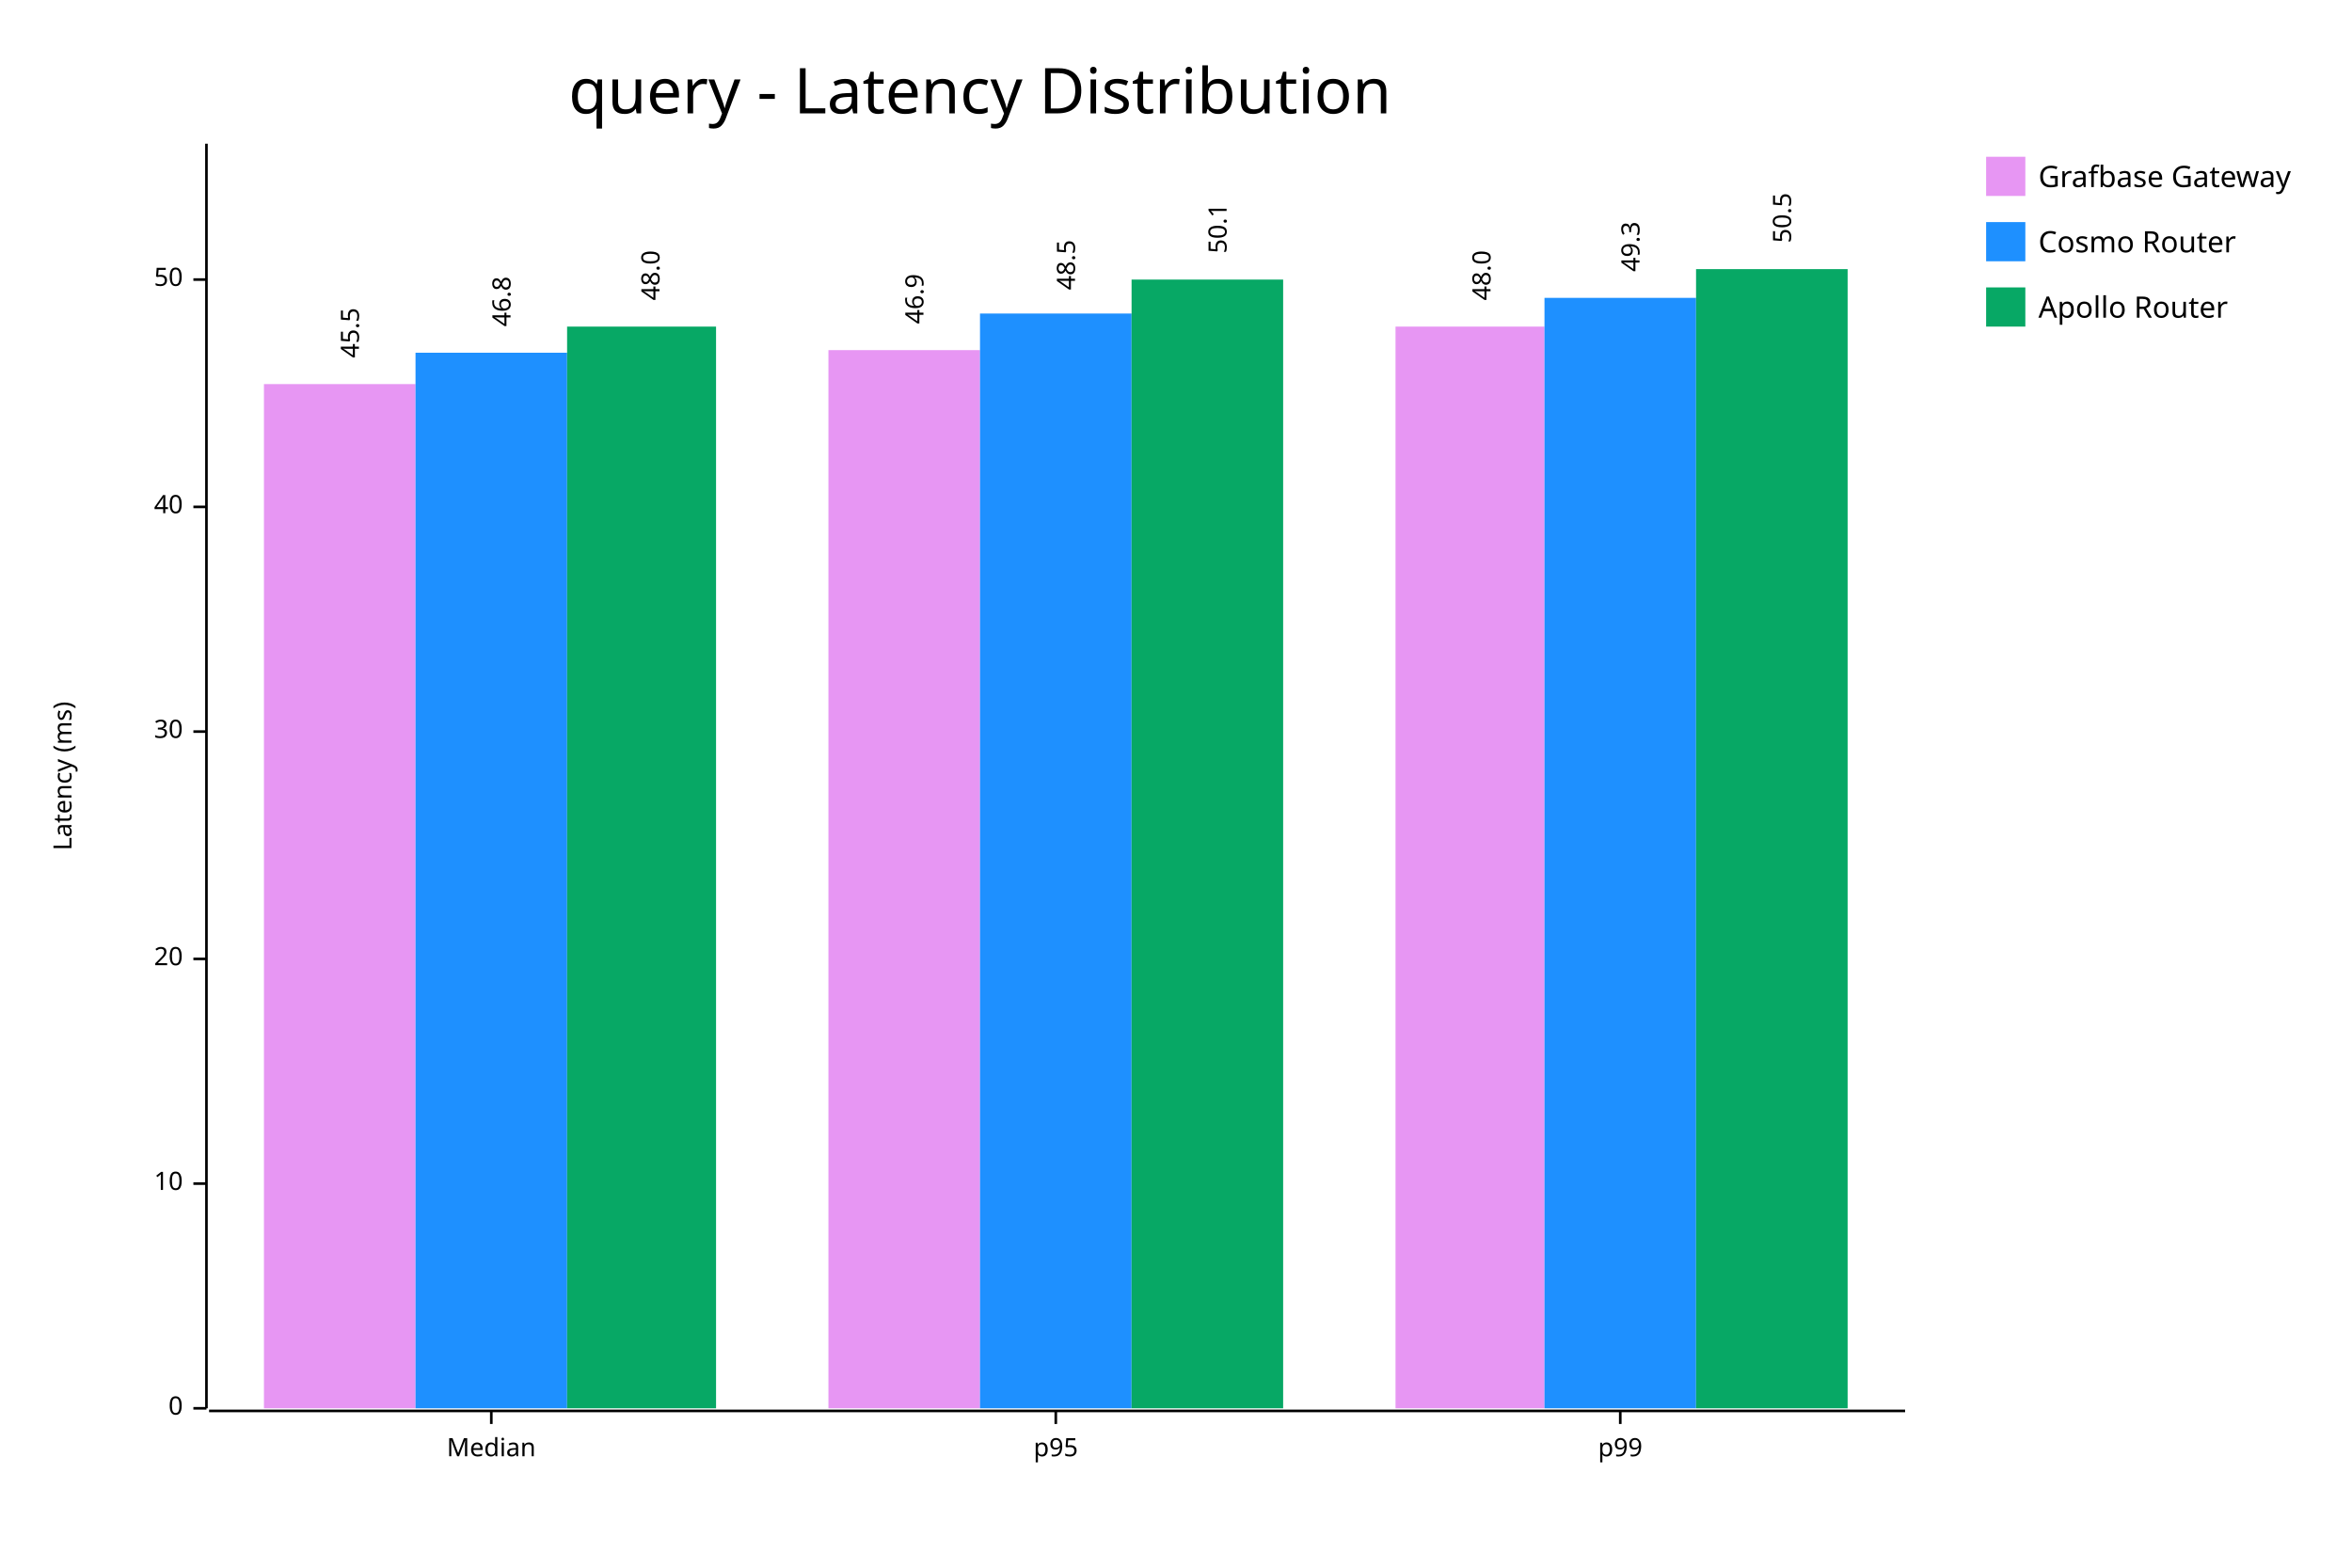
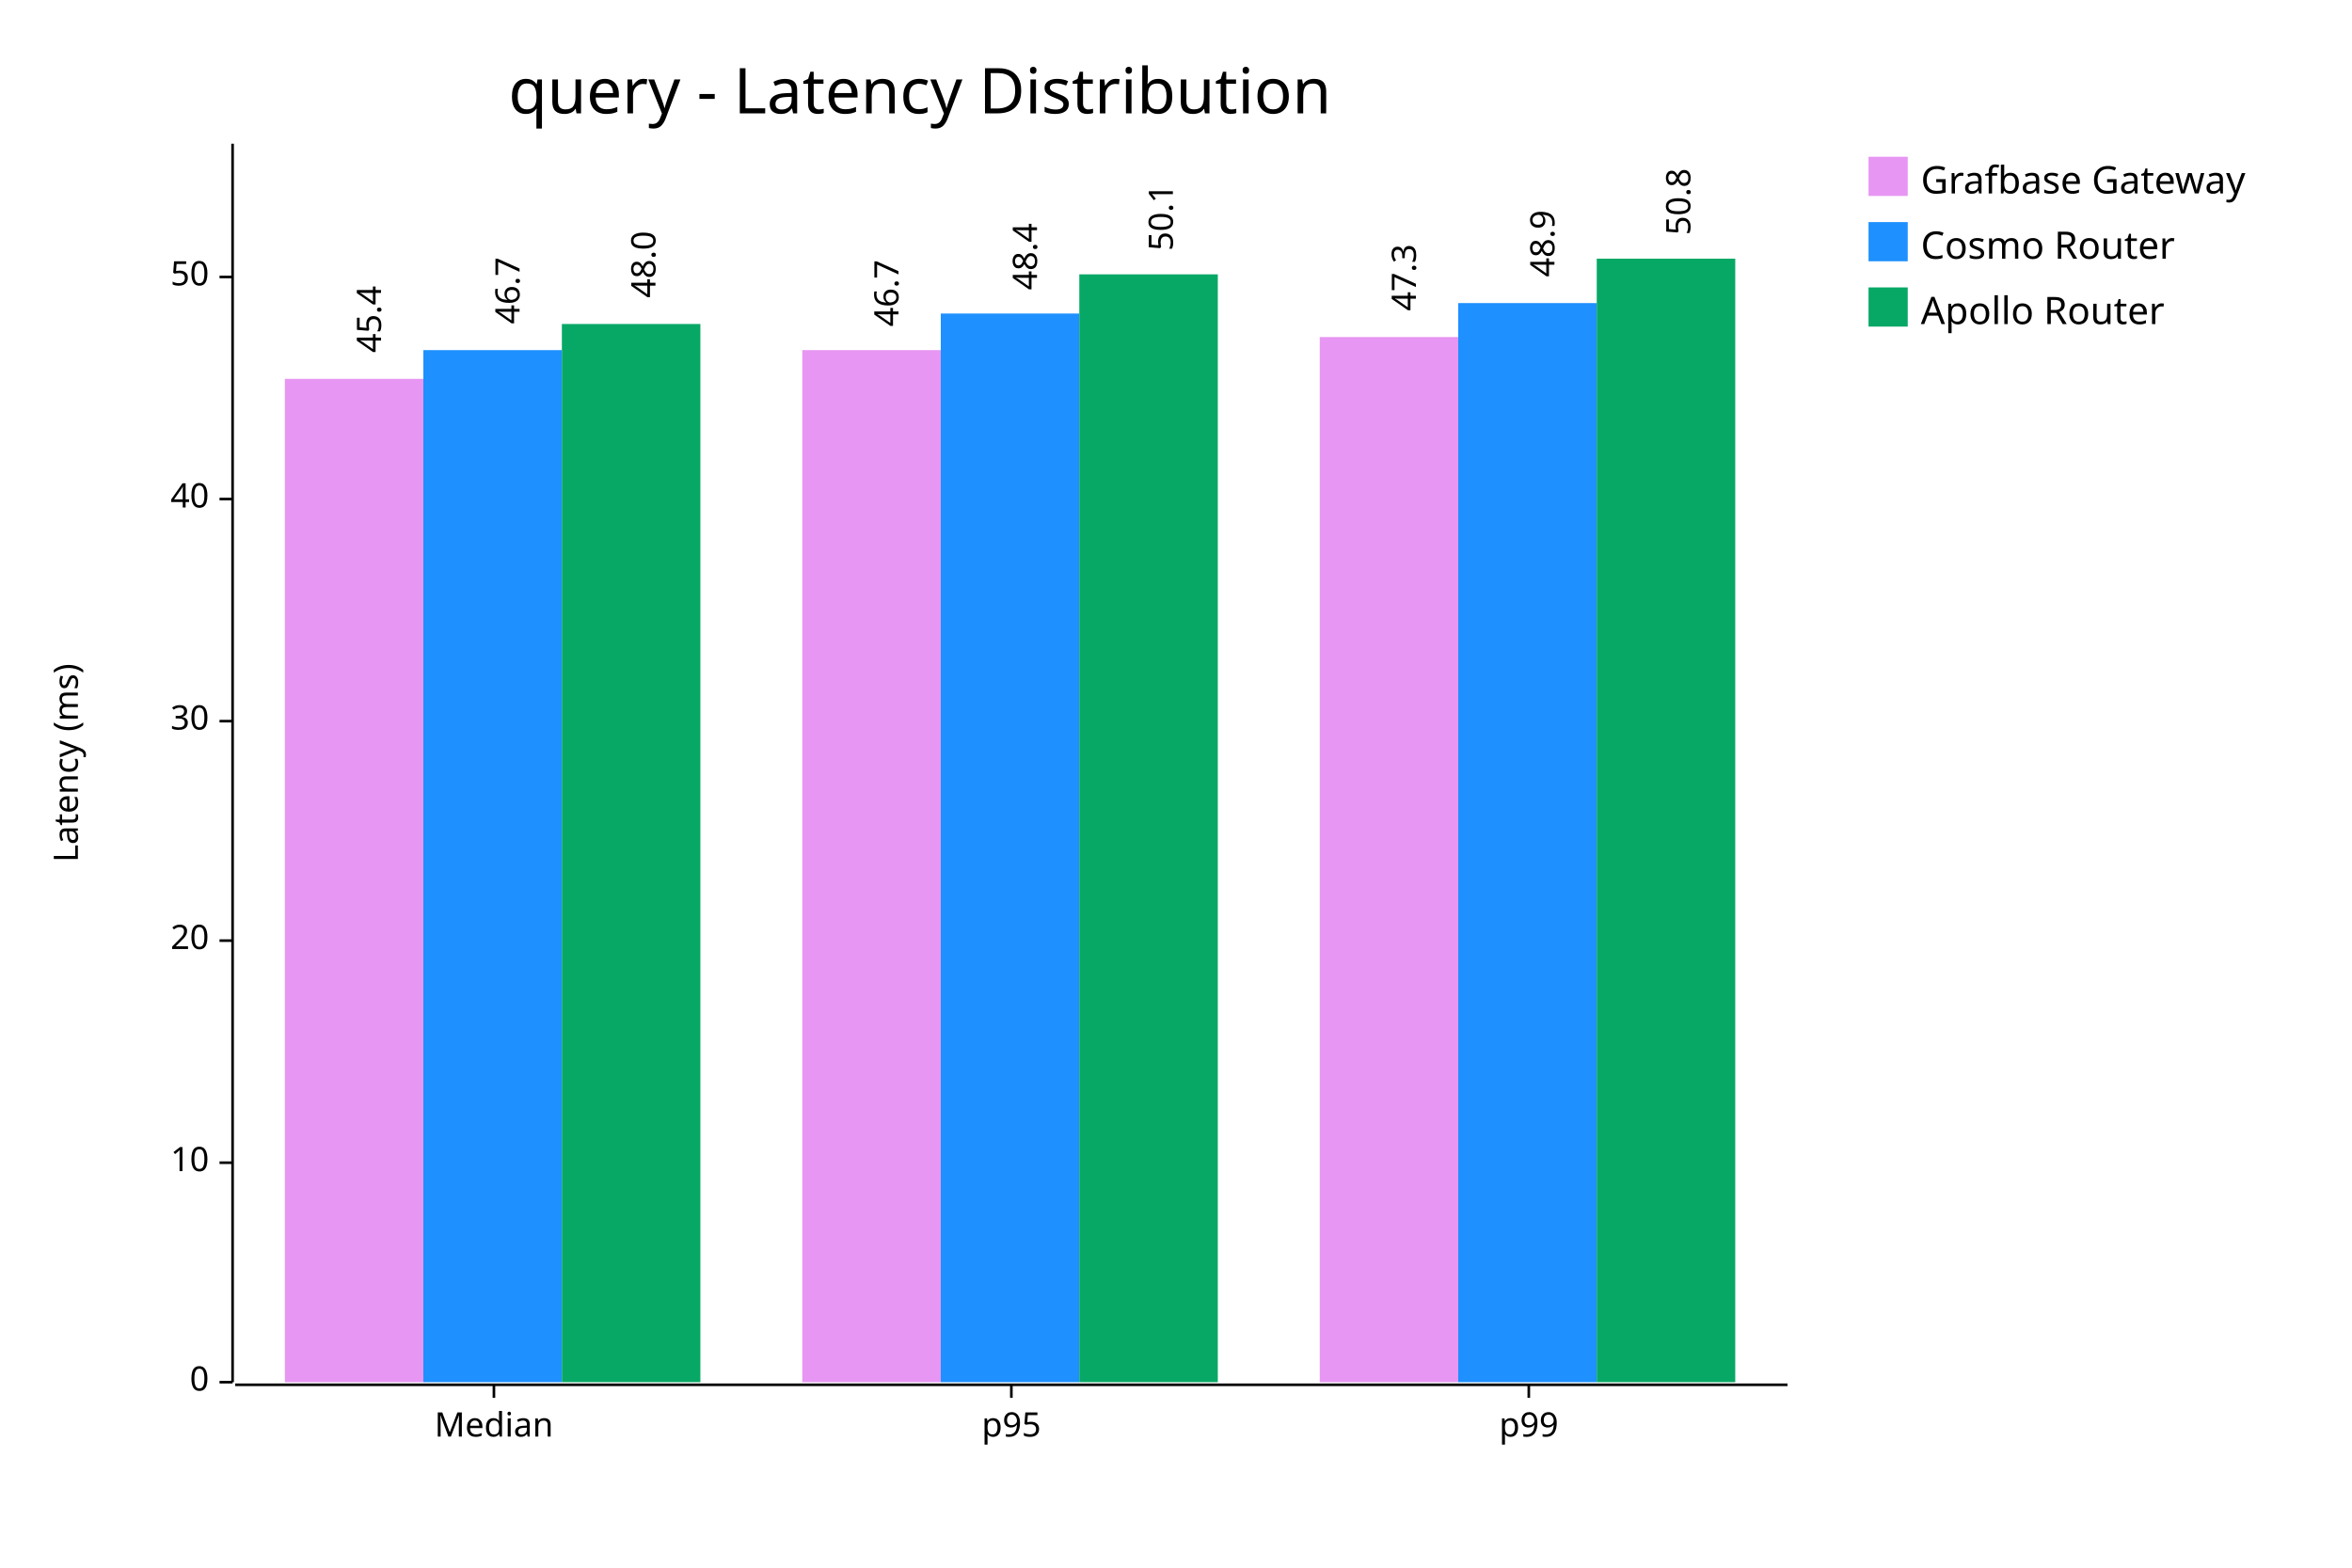
<svg xmlns="http://www.w3.org/2000/svg" width="900" height="600" viewBox="0 0 900 600">
-   <text x="375" y="25" dy="0.76em" text-anchor="middle" font-family="sans-serif" font-size="24.194" opacity="1" fill="#000000">
+   <text x="352" y="25" dy="0.76em" text-anchor="middle" font-family="sans-serif" font-size="24.194" opacity="1" fill="#000000">
query - Latency Distribution
</text>
-   <text x="20" y="297" dy="0.76em" text-anchor="middle" font-family="sans-serif" font-size="9.677" opacity="1" fill="#000000" transform="rotate(270, 20, 297)">
+   <text x="20" y="292" dy="0.76em" text-anchor="middle" font-family="sans-serif" font-size="12.903" opacity="1" fill="#000000" transform="rotate(270, 20, 292)">
Latency (ms)
</text>
-   <polyline fill="none" opacity="1" stroke="#000000" stroke-width="1" points="79,55 79,539 " />
-   <text x="70" y="539" dy="0.5ex" text-anchor="end" font-family="sans-serif" font-size="9.677" opacity="1" fill="#000000">
+   <polyline fill="none" opacity="1" stroke="#000000" stroke-width="1" points="89,55 89,529 " />
+   <text x="80" y="529" dy="0.5ex" text-anchor="end" font-family="sans-serif" font-size="12.903" opacity="1" fill="#000000">
0
</text>
-   <polyline fill="none" opacity="1" stroke="#000000" stroke-width="1" points="74,539 79,539 " />
-   <text x="70" y="453" dy="0.5ex" text-anchor="end" font-family="sans-serif" font-size="9.677" opacity="1" fill="#000000">
+   <polyline fill="none" opacity="1" stroke="#000000" stroke-width="1" points="84,529 89,529 " />
+   <text x="80" y="445" dy="0.5ex" text-anchor="end" font-family="sans-serif" font-size="12.903" opacity="1" fill="#000000">
10
</text>
-   <polyline fill="none" opacity="1" stroke="#000000" stroke-width="1" points="74,453 79,453 " />
-   <text x="70" y="367" dy="0.5ex" text-anchor="end" font-family="sans-serif" font-size="9.677" opacity="1" fill="#000000">
+   <polyline fill="none" opacity="1" stroke="#000000" stroke-width="1" points="84,445 89,445 " />
+   <text x="80" y="360" dy="0.5ex" text-anchor="end" font-family="sans-serif" font-size="12.903" opacity="1" fill="#000000">
20
</text>
-   <polyline fill="none" opacity="1" stroke="#000000" stroke-width="1" points="74,367 79,367 " />
-   <text x="70" y="280" dy="0.5ex" text-anchor="end" font-family="sans-serif" font-size="9.677" opacity="1" fill="#000000">
+   <polyline fill="none" opacity="1" stroke="#000000" stroke-width="1" points="84,360 89,360 " />
+   <text x="80" y="276" dy="0.5ex" text-anchor="end" font-family="sans-serif" font-size="12.903" opacity="1" fill="#000000">
30
</text>
-   <polyline fill="none" opacity="1" stroke="#000000" stroke-width="1" points="74,280 79,280 " />
-   <text x="70" y="194" dy="0.5ex" text-anchor="end" font-family="sans-serif" font-size="9.677" opacity="1" fill="#000000">
+   <polyline fill="none" opacity="1" stroke="#000000" stroke-width="1" points="84,276 89,276 " />
+   <text x="80" y="191" dy="0.5ex" text-anchor="end" font-family="sans-serif" font-size="12.903" opacity="1" fill="#000000">
40
</text>
-   <polyline fill="none" opacity="1" stroke="#000000" stroke-width="1" points="74,194 79,194 " />
-   <text x="70" y="107" dy="0.5ex" text-anchor="end" font-family="sans-serif" font-size="9.677" opacity="1" fill="#000000">
+   <polyline fill="none" opacity="1" stroke="#000000" stroke-width="1" points="84,191 89,191 " />
+   <text x="80" y="106" dy="0.5ex" text-anchor="end" font-family="sans-serif" font-size="12.903" opacity="1" fill="#000000">
50
</text>
-   <polyline fill="none" opacity="1" stroke="#000000" stroke-width="1" points="74,107 79,107 " />
-   <polyline fill="none" opacity="1" stroke="#000000" stroke-width="1" points="80,540 729,540 " />
-   <text x="188" y="550" dy="0.76em" text-anchor="middle" font-family="sans-serif" font-size="9.677" opacity="1" fill="#000000">
+   <polyline fill="none" opacity="1" stroke="#000000" stroke-width="1" points="84,106 89,106 " />
+   <polyline fill="none" opacity="1" stroke="#000000" stroke-width="1" points="90,530 684,530 " />
+   <text x="189" y="540" dy="0.76em" text-anchor="middle" font-family="sans-serif" font-size="12.903" opacity="1" fill="#000000">
Median
</text>
-   <polyline fill="none" opacity="1" stroke="#000000" stroke-width="1" points="188,540 188,545 " />
-   <text x="404" y="550" dy="0.76em" text-anchor="middle" font-family="sans-serif" font-size="9.677" opacity="1" fill="#000000">
+   <polyline fill="none" opacity="1" stroke="#000000" stroke-width="1" points="189,530 189,535 " />
+   <text x="387" y="540" dy="0.76em" text-anchor="middle" font-family="sans-serif" font-size="12.903" opacity="1" fill="#000000">
p95
</text>
-   <polyline fill="none" opacity="1" stroke="#000000" stroke-width="1" points="404,540 404,545 " />
-   <text x="620" y="550" dy="0.76em" text-anchor="middle" font-family="sans-serif" font-size="9.677" opacity="1" fill="#000000">
+   <polyline fill="none" opacity="1" stroke="#000000" stroke-width="1" points="387,530 387,535 " />
+   <text x="585" y="540" dy="0.76em" text-anchor="middle" font-family="sans-serif" font-size="12.903" opacity="1" fill="#000000">
p99
</text>
-   <polyline fill="none" opacity="1" stroke="#000000" stroke-width="1" points="620,540 620,545 " />
-   <rect x="101" y="147" width="58" height="392" opacity="1" fill="#E796F3" stroke="none" />
-   <rect x="317" y="134" width="58" height="405" opacity="1" fill="#E796F3" stroke="none" />
-   <rect x="534" y="125" width="57" height="414" opacity="1" fill="#E796F3" stroke="none" />
-   <text x="130" y="137" dy="0.76em" text-anchor="start" font-family="sans-serif" font-size="9.677" opacity="1" fill="#000000" transform="rotate(270, 130, 137)">
- 45.5
+   <polyline fill="none" opacity="1" stroke="#000000" stroke-width="1" points="585,530 585,535 " />
+   <rect x="109" y="145" width="53" height="384" opacity="1" fill="#E796F3" stroke="none" />
+   <rect x="307" y="134" width="53" height="395" opacity="1" fill="#E796F3" stroke="none" />
+   <rect x="505" y="129" width="53" height="400" opacity="1" fill="#E796F3" stroke="none" />
+   <text x="136" y="135" dy="0.76em" text-anchor="start" font-family="sans-serif" font-size="12.903" opacity="1" fill="#000000" transform="rotate(270, 136, 135)">
+ 45.4
</text>
-   <text x="346" y="124" dy="0.76em" text-anchor="start" font-family="sans-serif" font-size="9.677" opacity="1" fill="#000000" transform="rotate(270, 346, 124)">
- 46.9
+   <text x="334" y="125" dy="0.76em" text-anchor="start" font-family="sans-serif" font-size="12.903" opacity="1" fill="#000000" transform="rotate(270, 334, 125)">
+ 46.7
</text>
-   <text x="563" y="115" dy="0.76em" text-anchor="start" font-family="sans-serif" font-size="9.677" opacity="1" fill="#000000" transform="rotate(270, 563, 115)">
+   <text x="532" y="119" dy="0.76em" text-anchor="start" font-family="sans-serif" font-size="12.903" opacity="1" fill="#000000" transform="rotate(270, 532, 119)">
+ 47.3
+ </text>
+   <rect x="162" y="134" width="53" height="395" opacity="1" fill="#1E90FF" stroke="none" />
+   <rect x="360" y="120" width="53" height="409" opacity="1" fill="#1E90FF" stroke="none" />
+   <rect x="558" y="116" width="53" height="413" opacity="1" fill="#1E90FF" stroke="none" />
+   <text x="189" y="124" dy="0.76em" text-anchor="start" font-family="sans-serif" font-size="12.903" opacity="1" fill="#000000" transform="rotate(270, 189, 124)">
+ 46.7
+ </text>
+   <text x="387" y="111" dy="0.76em" text-anchor="start" font-family="sans-serif" font-size="12.903" opacity="1" fill="#000000" transform="rotate(270, 387, 111)">
+ 48.4
+ </text>
+   <text x="585" y="106" dy="0.76em" text-anchor="start" font-family="sans-serif" font-size="12.903" opacity="1" fill="#000000" transform="rotate(270, 585, 106)">
+ 48.9
+ </text>
+   <rect x="215" y="124" width="53" height="405" opacity="1" fill="#07A865" stroke="none" />
+   <rect x="413" y="105" width="53" height="424" opacity="1" fill="#07A865" stroke="none" />
+   <rect x="611" y="99" width="53" height="430" opacity="1" fill="#07A865" stroke="none" />
+   <text x="241" y="114" dy="0.76em" text-anchor="start" font-family="sans-serif" font-size="12.903" opacity="1" fill="#000000" transform="rotate(270, 241, 114)">
48.0
</text>
-   <rect x="159" y="135" width="58" height="404" opacity="1" fill="#1E90FF" stroke="none" />
-   <rect x="375" y="120" width="58" height="419" opacity="1" fill="#1E90FF" stroke="none" />
-   <rect x="591" y="114" width="58" height="425" opacity="1" fill="#1E90FF" stroke="none" />
-   <text x="188" y="125" dy="0.76em" text-anchor="start" font-family="sans-serif" font-size="9.677" opacity="1" fill="#000000" transform="rotate(270, 188, 125)">
- 46.8
- </text>
-   <text x="404" y="111" dy="0.76em" text-anchor="start" font-family="sans-serif" font-size="9.677" opacity="1" fill="#000000" transform="rotate(270, 404, 111)">
- 48.5
- </text>
-   <text x="620" y="104" dy="0.76em" text-anchor="start" font-family="sans-serif" font-size="9.677" opacity="1" fill="#000000" transform="rotate(270, 620, 104)">
- 49.3
- </text>
-   <rect x="217" y="125" width="57" height="414" opacity="1" fill="#07A865" stroke="none" />
-   <rect x="433" y="107" width="58" height="432" opacity="1" fill="#07A865" stroke="none" />
-   <rect x="649" y="103" width="58" height="436" opacity="1" fill="#07A865" stroke="none" />
-   <text x="245" y="115" dy="0.76em" text-anchor="start" font-family="sans-serif" font-size="9.677" opacity="1" fill="#000000" transform="rotate(270, 245, 115)">
- 48.0
- </text>
-   <text x="462" y="97" dy="0.76em" text-anchor="start" font-family="sans-serif" font-size="9.677" opacity="1" fill="#000000" transform="rotate(270, 462, 97)">
+   <text x="439" y="96" dy="0.76em" text-anchor="start" font-family="sans-serif" font-size="12.903" opacity="1" fill="#000000" transform="rotate(270, 439, 96)">
50.1
</text>
-   <text x="678" y="93" dy="0.76em" text-anchor="start" font-family="sans-serif" font-size="9.677" opacity="1" fill="#000000" transform="rotate(270, 678, 93)">
- 50.5
+   <text x="637" y="90" dy="0.76em" text-anchor="start" font-family="sans-serif" font-size="12.903" opacity="1" fill="#000000" transform="rotate(270, 637, 90)">
+ 50.8
</text>
-   <rect x="760" y="60" width="15" height="15" opacity="1" fill="#E796F3" stroke="none" />
-   <text x="780" y="63" dy="0.76em" text-anchor="start" font-family="sans-serif" font-size="11.29" opacity="1" fill="#000000">
+   <rect x="715" y="60" width="15" height="15" opacity="1" fill="#E796F3" stroke="none" />
+   <text x="735" y="63" dy="0.76em" text-anchor="start" font-family="sans-serif" font-size="14.516" opacity="1" fill="#000000">
Grafbase Gateway
</text>
-   <rect x="760" y="85" width="15" height="15" opacity="1" fill="#1E90FF" stroke="none" />
-   <text x="780" y="88" dy="0.76em" text-anchor="start" font-family="sans-serif" font-size="11.29" opacity="1" fill="#000000">
+   <rect x="715" y="85" width="15" height="15" opacity="1" fill="#1E90FF" stroke="none" />
+   <text x="735" y="88" dy="0.76em" text-anchor="start" font-family="sans-serif" font-size="14.516" opacity="1" fill="#000000">
Cosmo Router
</text>
-   <rect x="760" y="110" width="15" height="15" opacity="1" fill="#07A865" stroke="none" />
-   <text x="780" y="113" dy="0.76em" text-anchor="start" font-family="sans-serif" font-size="11.29" opacity="1" fill="#000000">
+   <rect x="715" y="110" width="15" height="15" opacity="1" fill="#07A865" stroke="none" />
+   <text x="735" y="113" dy="0.76em" text-anchor="start" font-family="sans-serif" font-size="14.516" opacity="1" fill="#000000">
Apollo Router
</text>
</svg>
